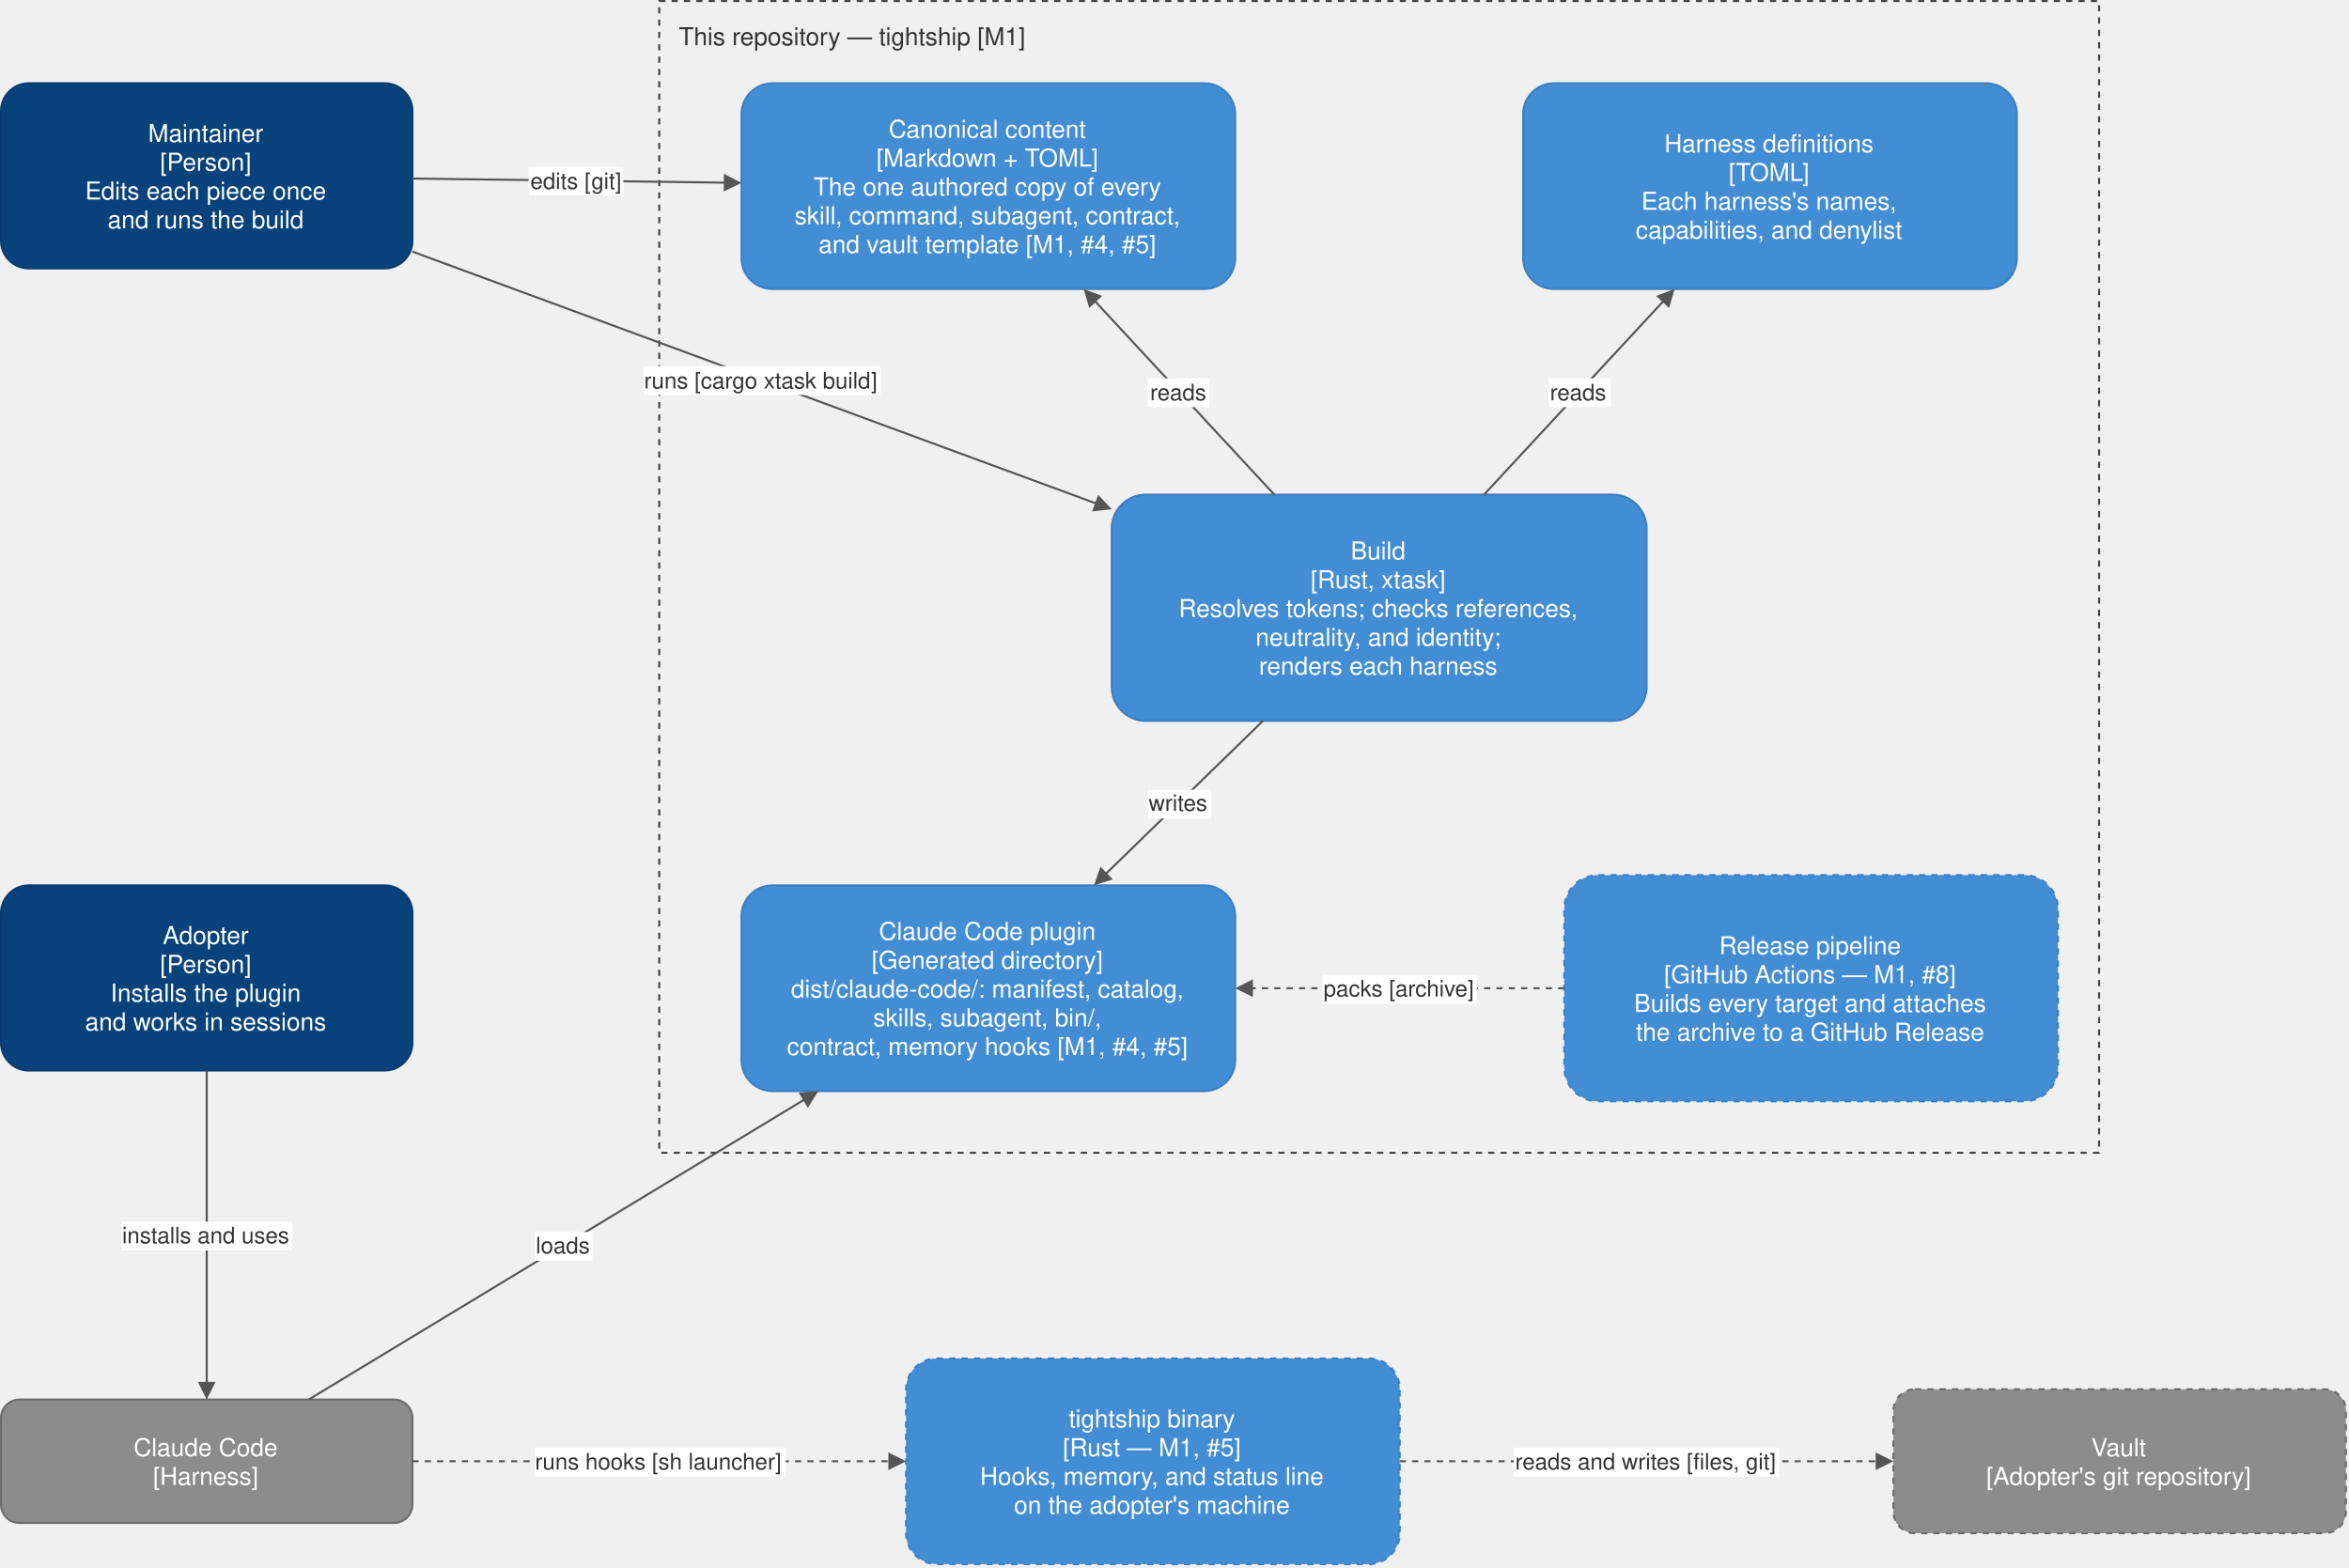
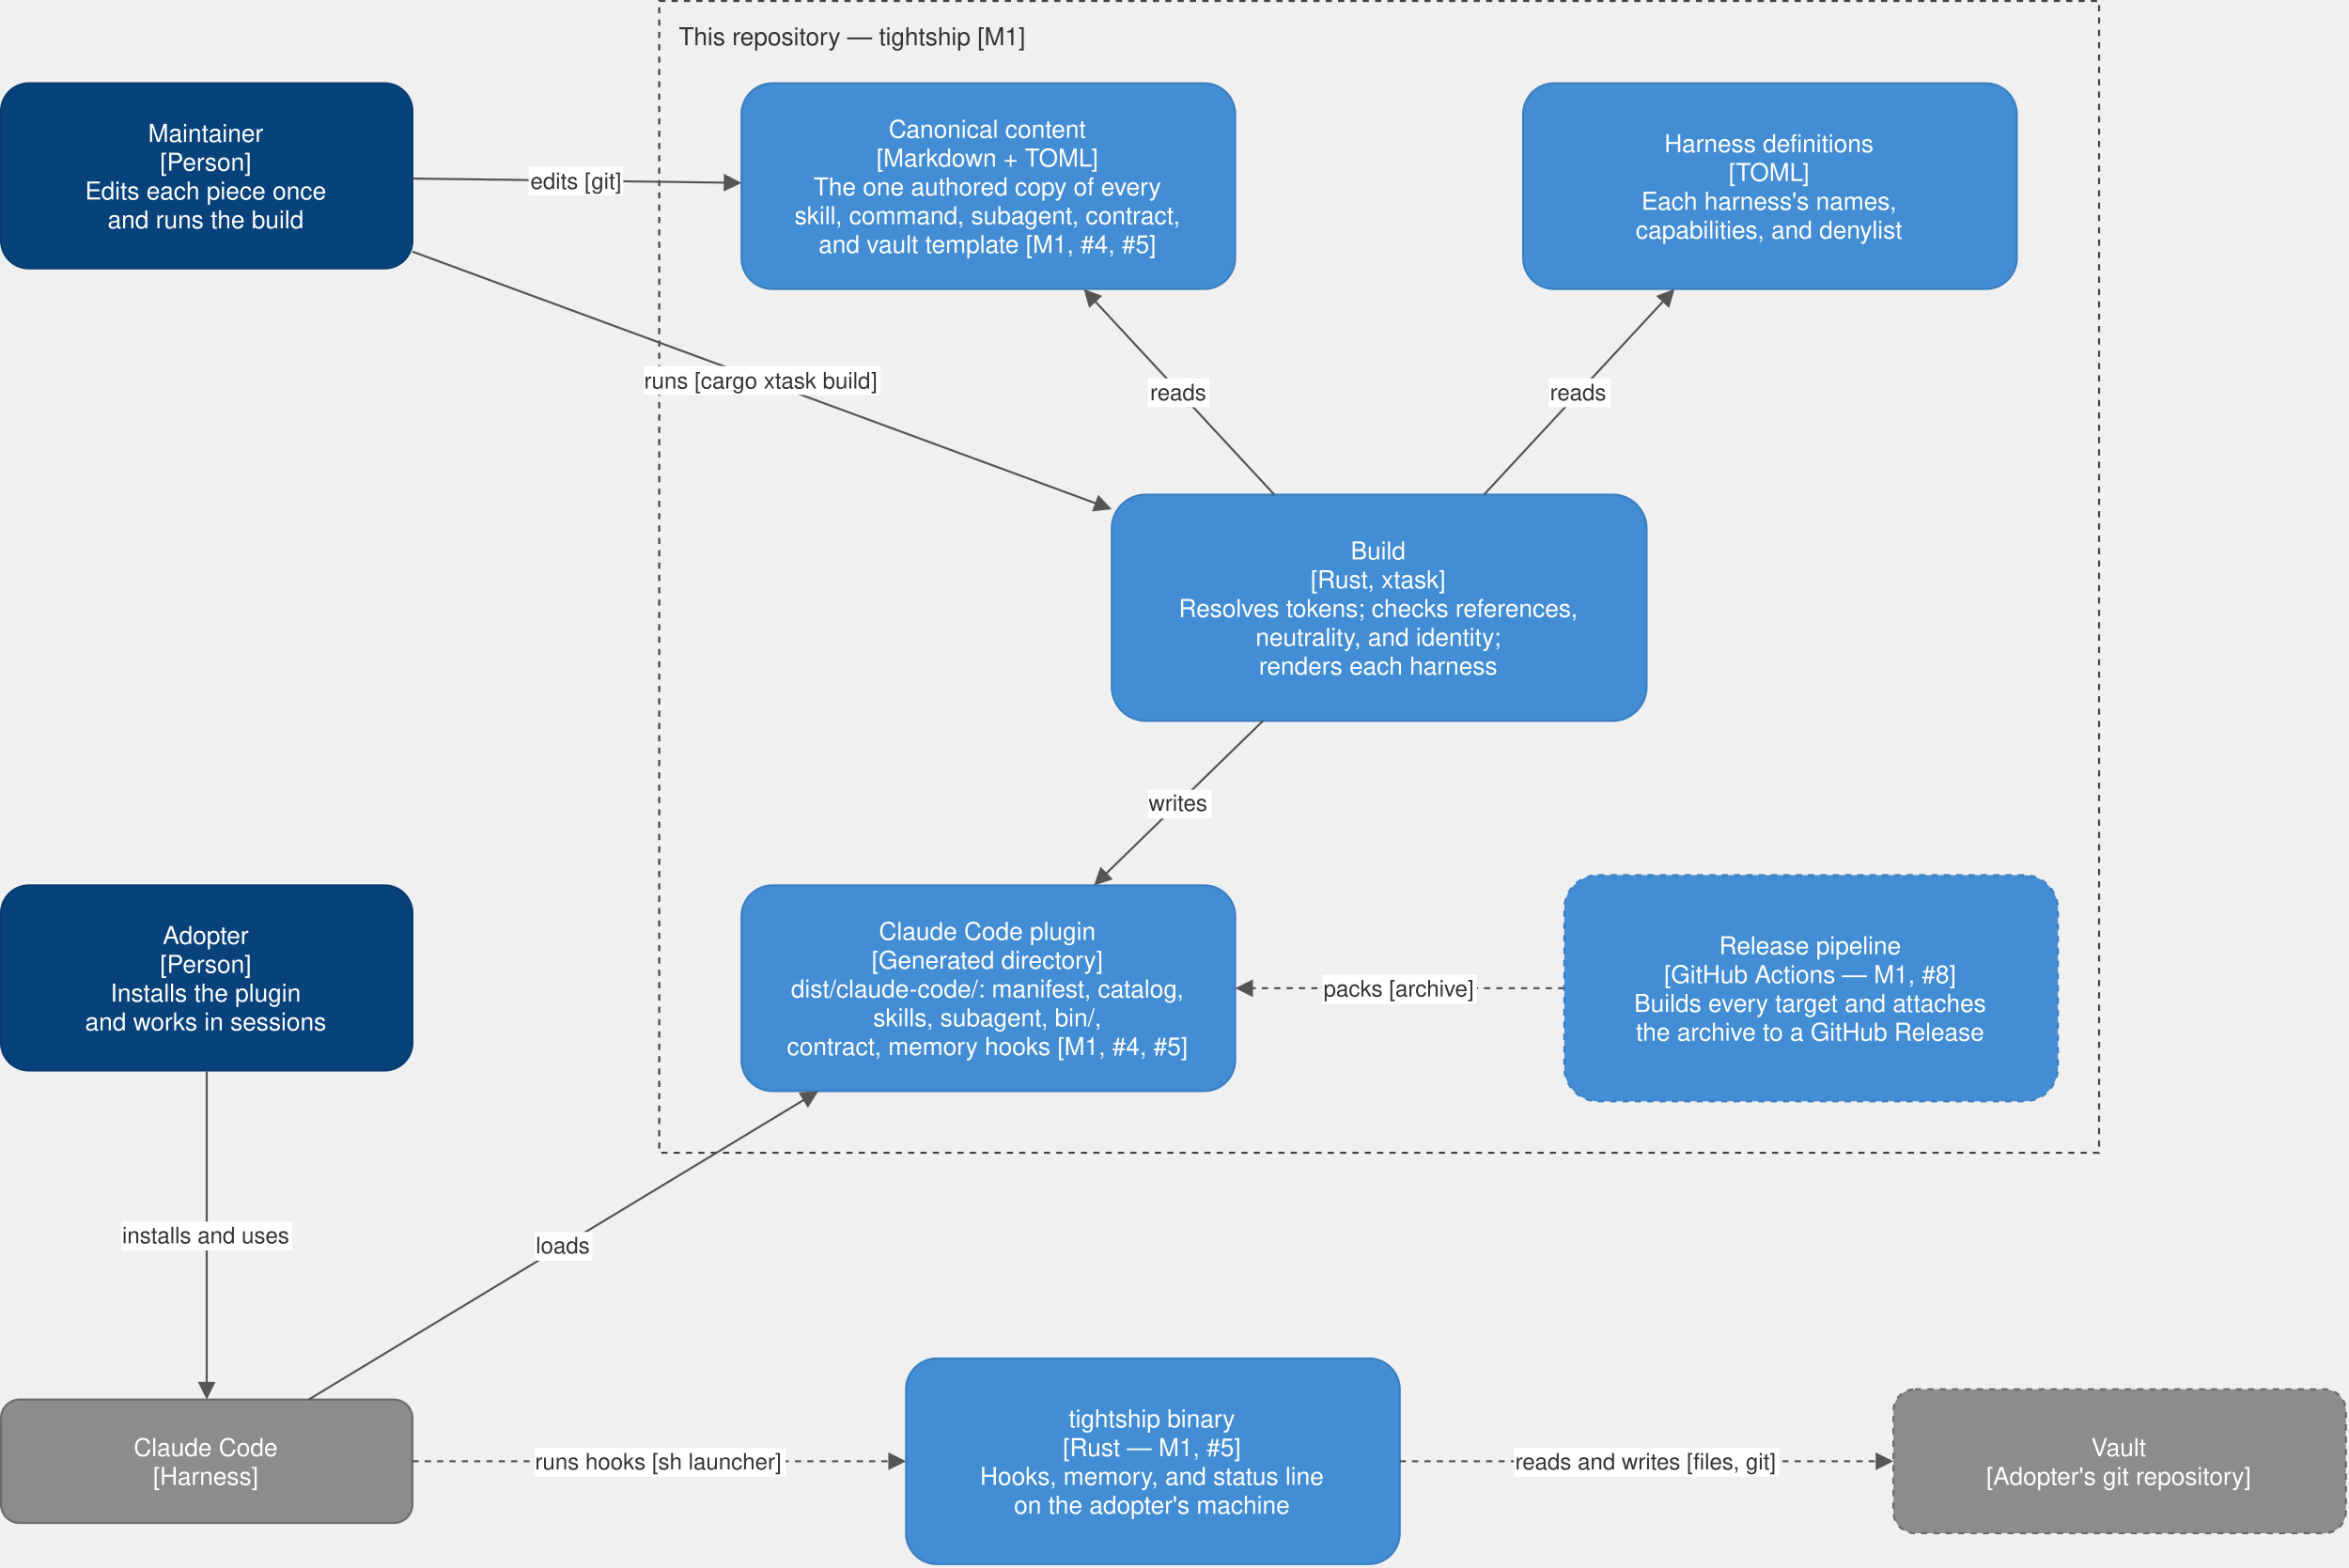
- <svg xmlns="http://www.w3.org/2000/svg" style="background: transparent; background-color: transparent; color-scheme: light;" version="1.1" width="1142px" height="762px" viewBox="0 0 1142 762" content="&lt;mxfile host=&quot;Electron&quot;&gt;&#10;  &lt;diagram name=&quot;Page-1&quot; id=&quot;0&quot;&gt;&#10;    &lt;mxGraphModel dx=&quot;-594&quot; dy=&quot;-202&quot; grid=&quot;0&quot; gridSize=&quot;10&quot; guides=&quot;1&quot; tooltips=&quot;1&quot; connect=&quot;1&quot; arrows=&quot;1&quot; fold=&quot;0&quot; page=&quot;0&quot; pageScale=&quot;1&quot; pageWidth=&quot;850&quot; pageHeight=&quot;1100&quot; background=&quot;#ffffff&quot; math=&quot;0&quot; shadow=&quot;0&quot;&gt;&#10;      &lt;root&gt;&#10;        &lt;mxCell id=&quot;0&quot; /&gt;&#10;        &lt;mxCell id=&quot;1&quot; parent=&quot;0&quot; /&gt;&#10;        &lt;mxCell id=&quot;b&quot; parent=&quot;1&quot; style=&quot;rounded=0;fillColor=none;strokeColor=#444444;dashed=1;fontSize=12;fontColor=#333333;verticalAlign=top;spacingTop=4;align=left;spacingLeft=8;html=0;&quot; value=&quot;This repository — tightship [M1]&quot; vertex=&quot;1&quot;&gt;&#10;          &lt;mxGeometry height=&quot;560&quot; width=&quot;700&quot; x=&quot;320&quot; as=&quot;geometry&quot; /&gt;&#10;        &lt;/mxCell&gt;&#10;        &lt;mxCell id=&quot;m&quot; parent=&quot;1&quot; style=&quot;rounded=1;fillColor=#08427b;fontColor=#ffffff;strokeColor=#073b6f;fontSize=12;html=0;&quot; value=&quot;Maintainer&amp;#xa;[Person]&amp;#xa;Edits each piece once&amp;#xa;and runs the build&quot; vertex=&quot;1&quot;&gt;&#10;          &lt;mxGeometry height=&quot;90&quot; width=&quot;200&quot; y=&quot;40&quot; as=&quot;geometry&quot; /&gt;&#10;        &lt;/mxCell&gt;&#10;        &lt;mxCell id=&quot;cc&quot; parent=&quot;1&quot; style=&quot;rounded=1;fillColor=#438dd5;fontColor=#ffffff;strokeColor=#3c7fc0;fontSize=12;html=0;&quot; value=&quot;Canonical content&amp;#xa;[Markdown + TOML]&amp;#xa;The one authored copy of every&amp;#xa;skill, command, subagent, contract,&amp;#xa;and vault template [M1, #4, #5]&quot; vertex=&quot;1&quot;&gt;&#10;          &lt;mxGeometry height=&quot;100&quot; width=&quot;240&quot; x=&quot;360&quot; y=&quot;40&quot; as=&quot;geometry&quot; /&gt;&#10;        &lt;/mxCell&gt;&#10;        &lt;mxCell id=&quot;hd&quot; parent=&quot;1&quot; style=&quot;rounded=1;fillColor=#438dd5;fontColor=#ffffff;strokeColor=#3c7fc0;fontSize=12;html=0;&quot; value=&quot;Harness definitions&amp;#xa;[TOML]&amp;#xa;Each harness&amp;#39;s names,&amp;#xa;capabilities, and denylist&quot; vertex=&quot;1&quot;&gt;&#10;          &lt;mxGeometry height=&quot;100&quot; width=&quot;240&quot; x=&quot;740&quot; y=&quot;40&quot; as=&quot;geometry&quot; /&gt;&#10;        &lt;/mxCell&gt;&#10;        &lt;mxCell id=&quot;bu&quot; parent=&quot;1&quot; style=&quot;rounded=1;fillColor=#438dd5;fontColor=#ffffff;strokeColor=#3c7fc0;fontSize=12;html=0;&quot; value=&quot;Build&amp;#xa;[Rust, xtask]&amp;#xa;Resolves tokens; checks references,&amp;#xa;neutrality, and identity;&amp;#xa;renders each harness&quot; vertex=&quot;1&quot;&gt;&#10;          &lt;mxGeometry height=&quot;110&quot; width=&quot;260&quot; x=&quot;540&quot; y=&quot;240&quot; as=&quot;geometry&quot; /&gt;&#10;        &lt;/mxCell&gt;&#10;        &lt;mxCell id=&quot;pl&quot; parent=&quot;1&quot; style=&quot;rounded=1;fillColor=#438dd5;fontColor=#ffffff;strokeColor=#3c7fc0;fontSize=12;html=0;&quot; value=&quot;Claude Code plugin&amp;#xa;[Generated directory]&amp;#xa;dist/claude-code/: manifest, catalog,&amp;#xa;skills, subagent, bin/,&amp;#xa;contract, memory hooks [M1, #4, #5]&quot; vertex=&quot;1&quot;&gt;&#10;          &lt;mxGeometry height=&quot;100&quot; width=&quot;240&quot; x=&quot;360&quot; y=&quot;430&quot; as=&quot;geometry&quot; /&gt;&#10;        &lt;/mxCell&gt;&#10;        &lt;mxCell id=&quot;rp&quot; parent=&quot;1&quot; style=&quot;rounded=1;fillColor=#438dd5;fontColor=#ffffff;strokeColor=#3c7fc0;fontSize=12;html=0;dashed=1;&quot; value=&quot;Release pipeline&amp;#xa;[GitHub Actions — M1, #8]&amp;#xa;Builds every target and attaches&amp;#xa;the archive to a GitHub Release&quot; vertex=&quot;1&quot;&gt;&#10;          &lt;mxGeometry height=&quot;110&quot; width=&quot;240&quot; x=&quot;760&quot; y=&quot;425&quot; as=&quot;geometry&quot; /&gt;&#10;        &lt;/mxCell&gt;&#10;        &lt;mxCell id=&quot;ad&quot; parent=&quot;1&quot; style=&quot;rounded=1;fillColor=#08427b;fontColor=#ffffff;strokeColor=#073b6f;fontSize=12;html=0;&quot; value=&quot;Adopter&amp;#xa;[Person]&amp;#xa;Installs the plugin&amp;#xa;and works in sessions&quot; vertex=&quot;1&quot;&gt;&#10;          &lt;mxGeometry height=&quot;90&quot; width=&quot;200&quot; y=&quot;430&quot; as=&quot;geometry&quot; /&gt;&#10;        &lt;/mxCell&gt;&#10;        &lt;mxCell id=&quot;ch&quot; parent=&quot;1&quot; style=&quot;rounded=1;fillColor=#8c8c8c;fontColor=#ffffff;strokeColor=#6b6b6b;fontSize=12;html=0;&quot; value=&quot;Claude Code&amp;#xa;[Harness]&quot; vertex=&quot;1&quot;&gt;&#10;          &lt;mxGeometry height=&quot;60&quot; width=&quot;200&quot; y=&quot;680&quot; as=&quot;geometry&quot; /&gt;&#10;        &lt;/mxCell&gt;&#10;        &lt;mxCell id=&quot;tb&quot; parent=&quot;1&quot; style=&quot;rounded=1;fillColor=#438dd5;fontColor=#ffffff;strokeColor=#3c7fc0;fontSize=12;html=0;dashed=1;&quot; value=&quot;tightship binary&amp;#xa;[Rust — M1, #5]&amp;#xa;Hooks, memory, and status line&amp;#xa;on the adopter&amp;#39;s machine&quot; vertex=&quot;1&quot;&gt;&#10;          &lt;mxGeometry height=&quot;100&quot; width=&quot;240&quot; x=&quot;440&quot; y=&quot;660&quot; as=&quot;geometry&quot; /&gt;&#10;        &lt;/mxCell&gt;&#10;        &lt;mxCell id=&quot;va&quot; parent=&quot;1&quot; style=&quot;rounded=1;fillColor=#8c8c8c;fontColor=#ffffff;strokeColor=#6b6b6b;fontSize=12;html=0;dashed=1;&quot; value=&quot;Vault&amp;#xa;[Adopter&amp;#39;s git repository]&quot; vertex=&quot;1&quot;&gt;&#10;          &lt;mxGeometry height=&quot;70&quot; width=&quot;220&quot; x=&quot;920&quot; y=&quot;675&quot; as=&quot;geometry&quot; /&gt;&#10;        &lt;/mxCell&gt;&#10;        &lt;mxCell id=&quot;e1&quot; edge=&quot;1&quot; parent=&quot;1&quot; source=&quot;m&quot; style=&quot;endArrow=block;html=0;fontSize=11;fontColor=#333333;strokeColor=#555555;rounded=0;&quot; target=&quot;cc&quot; value=&quot;edits [git]&quot;&gt;&#10;          &lt;mxGeometry relative=&quot;1&quot; as=&quot;geometry&quot; /&gt;&#10;        &lt;/mxCell&gt;&#10;        &lt;mxCell id=&quot;e2&quot; edge=&quot;1&quot; parent=&quot;1&quot; source=&quot;m&quot; style=&quot;endArrow=block;html=0;fontSize=11;fontColor=#333333;strokeColor=#555555;rounded=0;&quot; target=&quot;bu&quot; value=&quot;runs [cargo xtask build]&quot;&gt;&#10;          &lt;mxGeometry relative=&quot;1&quot; as=&quot;geometry&quot; /&gt;&#10;        &lt;/mxCell&gt;&#10;        &lt;mxCell id=&quot;e3&quot; edge=&quot;1&quot; parent=&quot;1&quot; source=&quot;bu&quot; style=&quot;endArrow=block;html=0;fontSize=11;fontColor=#333333;strokeColor=#555555;rounded=0;&quot; target=&quot;cc&quot; value=&quot;reads&quot;&gt;&#10;          &lt;mxGeometry relative=&quot;1&quot; as=&quot;geometry&quot; /&gt;&#10;        &lt;/mxCell&gt;&#10;        &lt;mxCell id=&quot;e4&quot; edge=&quot;1&quot; parent=&quot;1&quot; source=&quot;bu&quot; style=&quot;endArrow=block;html=0;fontSize=11;fontColor=#333333;strokeColor=#555555;rounded=0;&quot; target=&quot;hd&quot; value=&quot;reads&quot;&gt;&#10;          &lt;mxGeometry relative=&quot;1&quot; as=&quot;geometry&quot; /&gt;&#10;        &lt;/mxCell&gt;&#10;        &lt;mxCell id=&quot;e5&quot; edge=&quot;1&quot; parent=&quot;1&quot; source=&quot;bu&quot; style=&quot;endArrow=block;html=0;fontSize=11;fontColor=#333333;strokeColor=#555555;rounded=0;&quot; target=&quot;pl&quot; value=&quot;writes&quot;&gt;&#10;          &lt;mxGeometry relative=&quot;1&quot; as=&quot;geometry&quot; /&gt;&#10;        &lt;/mxCell&gt;&#10;        &lt;mxCell id=&quot;e6&quot; edge=&quot;1&quot; parent=&quot;1&quot; source=&quot;rp&quot; style=&quot;endArrow=block;html=0;fontSize=11;fontColor=#333333;strokeColor=#555555;rounded=0;dashed=1;&quot; target=&quot;pl&quot; value=&quot;packs [archive]&quot;&gt;&#10;          &lt;mxGeometry relative=&quot;1&quot; as=&quot;geometry&quot; /&gt;&#10;        &lt;/mxCell&gt;&#10;        &lt;mxCell id=&quot;e7&quot; edge=&quot;1&quot; parent=&quot;1&quot; source=&quot;ad&quot; style=&quot;endArrow=block;html=0;fontSize=11;fontColor=#333333;strokeColor=#555555;rounded=0;&quot; target=&quot;ch&quot; value=&quot;installs and uses&quot;&gt;&#10;          &lt;mxGeometry relative=&quot;1&quot; as=&quot;geometry&quot; /&gt;&#10;        &lt;/mxCell&gt;&#10;        &lt;mxCell id=&quot;e8&quot; edge=&quot;1&quot; parent=&quot;1&quot; source=&quot;ch&quot; style=&quot;endArrow=block;html=0;fontSize=11;fontColor=#333333;strokeColor=#555555;rounded=0;&quot; target=&quot;pl&quot; value=&quot;loads&quot;&gt;&#10;          &lt;mxGeometry relative=&quot;1&quot; as=&quot;geometry&quot; /&gt;&#10;        &lt;/mxCell&gt;&#10;        &lt;mxCell id=&quot;e9&quot; edge=&quot;1&quot; parent=&quot;1&quot; source=&quot;ch&quot; style=&quot;endArrow=block;html=0;fontSize=11;fontColor=#333333;strokeColor=#555555;rounded=0;dashed=1;&quot; target=&quot;tb&quot; value=&quot;runs hooks [sh launcher]&quot;&gt;&#10;          &lt;mxGeometry relative=&quot;1&quot; as=&quot;geometry&quot; /&gt;&#10;        &lt;/mxCell&gt;&#10;        &lt;mxCell id=&quot;e10&quot; edge=&quot;1&quot; parent=&quot;1&quot; source=&quot;tb&quot; style=&quot;endArrow=block;html=0;fontSize=11;fontColor=#333333;strokeColor=#555555;rounded=0;dashed=1;&quot; target=&quot;va&quot; value=&quot;reads and writes [files, git]&quot;&gt;&#10;          &lt;mxGeometry relative=&quot;1&quot; as=&quot;geometry&quot; /&gt;&#10;        &lt;/mxCell&gt;&#10;      &lt;/root&gt;&#10;    &lt;/mxGraphModel&gt;&#10;  &lt;/diagram&gt;&#10;&lt;/mxfile&gt;&#10;">
+ <svg xmlns="http://www.w3.org/2000/svg" style="background: transparent; background-color: transparent; color-scheme: light;" version="1.1" width="1142px" height="762px" viewBox="0 0 1142 762" content="&lt;mxfile host=&quot;Electron&quot;&gt;&#10;  &lt;diagram name=&quot;Page-1&quot; id=&quot;0&quot;&gt;&#10;    &lt;mxGraphModel dx=&quot;-594&quot; dy=&quot;-202&quot; grid=&quot;0&quot; gridSize=&quot;10&quot; guides=&quot;1&quot; tooltips=&quot;1&quot; connect=&quot;1&quot; arrows=&quot;1&quot; fold=&quot;0&quot; page=&quot;0&quot; pageScale=&quot;1&quot; pageWidth=&quot;850&quot; pageHeight=&quot;1100&quot; background=&quot;#ffffff&quot; math=&quot;0&quot; shadow=&quot;0&quot;&gt;&#10;      &lt;root&gt;&#10;        &lt;mxCell id=&quot;0&quot; /&gt;&#10;        &lt;mxCell id=&quot;1&quot; parent=&quot;0&quot; /&gt;&#10;        &lt;mxCell id=&quot;b&quot; parent=&quot;1&quot; style=&quot;rounded=0;fillColor=none;strokeColor=#444444;dashed=1;fontSize=12;fontColor=#333333;verticalAlign=top;spacingTop=4;align=left;spacingLeft=8;html=0;&quot; value=&quot;This repository — tightship [M1]&quot; vertex=&quot;1&quot;&gt;&#10;          &lt;mxGeometry height=&quot;560&quot; width=&quot;700&quot; x=&quot;320&quot; as=&quot;geometry&quot; /&gt;&#10;        &lt;/mxCell&gt;&#10;        &lt;mxCell id=&quot;m&quot; parent=&quot;1&quot; style=&quot;rounded=1;fillColor=#08427b;fontColor=#ffffff;strokeColor=#073b6f;fontSize=12;html=0;&quot; value=&quot;Maintainer&amp;#xa;[Person]&amp;#xa;Edits each piece once&amp;#xa;and runs the build&quot; vertex=&quot;1&quot;&gt;&#10;          &lt;mxGeometry height=&quot;90&quot; width=&quot;200&quot; y=&quot;40&quot; as=&quot;geometry&quot; /&gt;&#10;        &lt;/mxCell&gt;&#10;        &lt;mxCell id=&quot;cc&quot; parent=&quot;1&quot; style=&quot;rounded=1;fillColor=#438dd5;fontColor=#ffffff;strokeColor=#3c7fc0;fontSize=12;html=0;&quot; value=&quot;Canonical content&amp;#xa;[Markdown + TOML]&amp;#xa;The one authored copy of every&amp;#xa;skill, command, subagent, contract,&amp;#xa;and vault template [M1, #4, #5]&quot; vertex=&quot;1&quot;&gt;&#10;          &lt;mxGeometry height=&quot;100&quot; width=&quot;240&quot; x=&quot;360&quot; y=&quot;40&quot; as=&quot;geometry&quot; /&gt;&#10;        &lt;/mxCell&gt;&#10;        &lt;mxCell id=&quot;hd&quot; parent=&quot;1&quot; style=&quot;rounded=1;fillColor=#438dd5;fontColor=#ffffff;strokeColor=#3c7fc0;fontSize=12;html=0;&quot; value=&quot;Harness definitions&amp;#xa;[TOML]&amp;#xa;Each harness&amp;#39;s names,&amp;#xa;capabilities, and denylist&quot; vertex=&quot;1&quot;&gt;&#10;          &lt;mxGeometry height=&quot;100&quot; width=&quot;240&quot; x=&quot;740&quot; y=&quot;40&quot; as=&quot;geometry&quot; /&gt;&#10;        &lt;/mxCell&gt;&#10;        &lt;mxCell id=&quot;bu&quot; parent=&quot;1&quot; style=&quot;rounded=1;fillColor=#438dd5;fontColor=#ffffff;strokeColor=#3c7fc0;fontSize=12;html=0;&quot; value=&quot;Build&amp;#xa;[Rust, xtask]&amp;#xa;Resolves tokens; checks references,&amp;#xa;neutrality, and identity;&amp;#xa;renders each harness&quot; vertex=&quot;1&quot;&gt;&#10;          &lt;mxGeometry height=&quot;110&quot; width=&quot;260&quot; x=&quot;540&quot; y=&quot;240&quot; as=&quot;geometry&quot; /&gt;&#10;        &lt;/mxCell&gt;&#10;        &lt;mxCell id=&quot;pl&quot; parent=&quot;1&quot; style=&quot;rounded=1;fillColor=#438dd5;fontColor=#ffffff;strokeColor=#3c7fc0;fontSize=12;html=0;&quot; value=&quot;Claude Code plugin&amp;#xa;[Generated directory]&amp;#xa;dist/claude-code/: manifest, catalog,&amp;#xa;skills, subagent, bin/,&amp;#xa;contract, memory hooks [M1, #4, #5]&quot; vertex=&quot;1&quot;&gt;&#10;          &lt;mxGeometry height=&quot;100&quot; width=&quot;240&quot; x=&quot;360&quot; y=&quot;430&quot; as=&quot;geometry&quot; /&gt;&#10;        &lt;/mxCell&gt;&#10;        &lt;mxCell id=&quot;rp&quot; parent=&quot;1&quot; style=&quot;rounded=1;fillColor=#438dd5;fontColor=#ffffff;strokeColor=#3c7fc0;fontSize=12;html=0;dashed=1;&quot; value=&quot;Release pipeline&amp;#xa;[GitHub Actions — M1, #8]&amp;#xa;Builds every target and attaches&amp;#xa;the archive to a GitHub Release&quot; vertex=&quot;1&quot;&gt;&#10;          &lt;mxGeometry height=&quot;110&quot; width=&quot;240&quot; x=&quot;760&quot; y=&quot;425&quot; as=&quot;geometry&quot; /&gt;&#10;        &lt;/mxCell&gt;&#10;        &lt;mxCell id=&quot;ad&quot; parent=&quot;1&quot; style=&quot;rounded=1;fillColor=#08427b;fontColor=#ffffff;strokeColor=#073b6f;fontSize=12;html=0;&quot; value=&quot;Adopter&amp;#xa;[Person]&amp;#xa;Installs the plugin&amp;#xa;and works in sessions&quot; vertex=&quot;1&quot;&gt;&#10;          &lt;mxGeometry height=&quot;90&quot; width=&quot;200&quot; y=&quot;430&quot; as=&quot;geometry&quot; /&gt;&#10;        &lt;/mxCell&gt;&#10;        &lt;mxCell id=&quot;ch&quot; parent=&quot;1&quot; style=&quot;rounded=1;fillColor=#8c8c8c;fontColor=#ffffff;strokeColor=#6b6b6b;fontSize=12;html=0;&quot; value=&quot;Claude Code&amp;#xa;[Harness]&quot; vertex=&quot;1&quot;&gt;&#10;          &lt;mxGeometry height=&quot;60&quot; width=&quot;200&quot; y=&quot;680&quot; as=&quot;geometry&quot; /&gt;&#10;        &lt;/mxCell&gt;&#10;        &lt;mxCell id=&quot;tb&quot; parent=&quot;1&quot; style=&quot;rounded=1;fillColor=#438dd5;fontColor=#ffffff;strokeColor=#3c7fc0;fontSize=12;html=0;&quot; value=&quot;tightship binary&amp;#xa;[Rust — M1, #5]&amp;#xa;Hooks, memory, and status line&amp;#xa;on the adopter&amp;#39;s machine&quot; vertex=&quot;1&quot;&gt;&#10;          &lt;mxGeometry height=&quot;100&quot; width=&quot;240&quot; x=&quot;440&quot; y=&quot;660&quot; as=&quot;geometry&quot; /&gt;&#10;        &lt;/mxCell&gt;&#10;        &lt;mxCell id=&quot;va&quot; parent=&quot;1&quot; style=&quot;rounded=1;fillColor=#8c8c8c;fontColor=#ffffff;strokeColor=#6b6b6b;fontSize=12;html=0;dashed=1;&quot; value=&quot;Vault&amp;#xa;[Adopter&amp;#39;s git repository]&quot; vertex=&quot;1&quot;&gt;&#10;          &lt;mxGeometry height=&quot;70&quot; width=&quot;220&quot; x=&quot;920&quot; y=&quot;675&quot; as=&quot;geometry&quot; /&gt;&#10;        &lt;/mxCell&gt;&#10;        &lt;mxCell id=&quot;e1&quot; edge=&quot;1&quot; parent=&quot;1&quot; source=&quot;m&quot; style=&quot;endArrow=block;html=0;fontSize=11;fontColor=#333333;strokeColor=#555555;rounded=0;&quot; target=&quot;cc&quot; value=&quot;edits [git]&quot;&gt;&#10;          &lt;mxGeometry relative=&quot;1&quot; as=&quot;geometry&quot; /&gt;&#10;        &lt;/mxCell&gt;&#10;        &lt;mxCell id=&quot;e2&quot; edge=&quot;1&quot; parent=&quot;1&quot; source=&quot;m&quot; style=&quot;endArrow=block;html=0;fontSize=11;fontColor=#333333;strokeColor=#555555;rounded=0;&quot; target=&quot;bu&quot; value=&quot;runs [cargo xtask build]&quot;&gt;&#10;          &lt;mxGeometry relative=&quot;1&quot; as=&quot;geometry&quot; /&gt;&#10;        &lt;/mxCell&gt;&#10;        &lt;mxCell id=&quot;e3&quot; edge=&quot;1&quot; parent=&quot;1&quot; source=&quot;bu&quot; style=&quot;endArrow=block;html=0;fontSize=11;fontColor=#333333;strokeColor=#555555;rounded=0;&quot; target=&quot;cc&quot; value=&quot;reads&quot;&gt;&#10;          &lt;mxGeometry relative=&quot;1&quot; as=&quot;geometry&quot; /&gt;&#10;        &lt;/mxCell&gt;&#10;        &lt;mxCell id=&quot;e4&quot; edge=&quot;1&quot; parent=&quot;1&quot; source=&quot;bu&quot; style=&quot;endArrow=block;html=0;fontSize=11;fontColor=#333333;strokeColor=#555555;rounded=0;&quot; target=&quot;hd&quot; value=&quot;reads&quot;&gt;&#10;          &lt;mxGeometry relative=&quot;1&quot; as=&quot;geometry&quot; /&gt;&#10;        &lt;/mxCell&gt;&#10;        &lt;mxCell id=&quot;e5&quot; edge=&quot;1&quot; parent=&quot;1&quot; source=&quot;bu&quot; style=&quot;endArrow=block;html=0;fontSize=11;fontColor=#333333;strokeColor=#555555;rounded=0;&quot; target=&quot;pl&quot; value=&quot;writes&quot;&gt;&#10;          &lt;mxGeometry relative=&quot;1&quot; as=&quot;geometry&quot; /&gt;&#10;        &lt;/mxCell&gt;&#10;        &lt;mxCell id=&quot;e6&quot; edge=&quot;1&quot; parent=&quot;1&quot; source=&quot;rp&quot; style=&quot;endArrow=block;html=0;fontSize=11;fontColor=#333333;strokeColor=#555555;rounded=0;dashed=1;&quot; target=&quot;pl&quot; value=&quot;packs [archive]&quot;&gt;&#10;          &lt;mxGeometry relative=&quot;1&quot; as=&quot;geometry&quot; /&gt;&#10;        &lt;/mxCell&gt;&#10;        &lt;mxCell id=&quot;e7&quot; edge=&quot;1&quot; parent=&quot;1&quot; source=&quot;ad&quot; style=&quot;endArrow=block;html=0;fontSize=11;fontColor=#333333;strokeColor=#555555;rounded=0;&quot; target=&quot;ch&quot; value=&quot;installs and uses&quot;&gt;&#10;          &lt;mxGeometry relative=&quot;1&quot; as=&quot;geometry&quot; /&gt;&#10;        &lt;/mxCell&gt;&#10;        &lt;mxCell id=&quot;e8&quot; edge=&quot;1&quot; parent=&quot;1&quot; source=&quot;ch&quot; style=&quot;endArrow=block;html=0;fontSize=11;fontColor=#333333;strokeColor=#555555;rounded=0;&quot; target=&quot;pl&quot; value=&quot;loads&quot;&gt;&#10;          &lt;mxGeometry relative=&quot;1&quot; as=&quot;geometry&quot; /&gt;&#10;        &lt;/mxCell&gt;&#10;        &lt;mxCell id=&quot;e9&quot; edge=&quot;1&quot; parent=&quot;1&quot; source=&quot;ch&quot; style=&quot;endArrow=block;html=0;fontSize=11;fontColor=#333333;strokeColor=#555555;rounded=0;dashed=1;&quot; target=&quot;tb&quot; value=&quot;runs hooks [sh launcher]&quot;&gt;&#10;          &lt;mxGeometry relative=&quot;1&quot; as=&quot;geometry&quot; /&gt;&#10;        &lt;/mxCell&gt;&#10;        &lt;mxCell id=&quot;e10&quot; edge=&quot;1&quot; parent=&quot;1&quot; source=&quot;tb&quot; style=&quot;endArrow=block;html=0;fontSize=11;fontColor=#333333;strokeColor=#555555;rounded=0;dashed=1;&quot; target=&quot;va&quot; value=&quot;reads and writes [files, git]&quot;&gt;&#10;          &lt;mxGeometry relative=&quot;1&quot; as=&quot;geometry&quot; /&gt;&#10;        &lt;/mxCell&gt;&#10;      &lt;/root&gt;&#10;    &lt;/mxGraphModel&gt;&#10;  &lt;/diagram&gt;&#10;&lt;/mxfile&gt;&#10;">
  <defs />
  <g>
    <g data-cell-id="0">
      <g data-cell-id="1">
        <g data-cell-id="b">
          <g transform="translate(0.5,0.5)">
            <rect x="320" y="0" width="700" height="560" fill="none" stroke="#444444" stroke-dasharray="3 3" pointer-events="all" style="stroke: light-dark(rgb(68, 68, 68), rgb(179, 179, 179));" />
          </g>
          <g>
            <g fill="#333333" font-family="Helvetica" text-anchor="start" font-size="12px" style="fill: light-dark(rgb(51, 51, 51), rgb(193, 193, 193));">
              <text x="330" y="22">This repository — tightship [M1]</text>
            </g>
          </g>
        </g>
        <g data-cell-id="m">
          <g transform="translate(0.5,0.5)">
            <rect x="0" y="40" width="200" height="90" rx="13.5" ry="13.5" fill="#08427b" stroke="#073b6f" pointer-events="all" style="fill: light-dark(rgb(8, 66, 123), rgb(144, 194, 243)); stroke: light-dark(rgb(7, 59, 111), rgb(154, 199, 243));" />
          </g>
          <g>
            <g fill="#ffffff" font-family="Helvetica" text-anchor="middle" font-size="12px" style="fill: light-dark(rgb(255, 255, 255), rgb(18, 18, 18));">
              <text x="100" y="69">Maintainer</text>
              <text x="100" y="83">[Person]</text>
              <text x="100" y="97">Edits each piece once</text>
              <text x="100" y="111">and runs the build</text>
            </g>
          </g>
        </g>
        <g data-cell-id="cc">
          <g transform="translate(0.5,0.5)">
            <rect x="360" y="40" width="240" height="100" rx="15" ry="15" fill="#438dd5" stroke="#3c7fc0" pointer-events="all" style="fill: light-dark(rgb(67, 141, 213), rgb(70, 134, 196)); stroke: light-dark(rgb(60, 127, 192), rgb(87, 145, 201));" />
          </g>
          <g>
            <g fill="#ffffff" font-family="Helvetica" text-anchor="middle" font-size="12px" style="fill: light-dark(rgb(255, 255, 255), rgb(18, 18, 18));">
              <text x="480" y="67">Canonical content</text>
              <text x="480" y="81">[Markdown + TOML]</text>
              <text x="480" y="95">The one authored copy of every</text>
              <text x="480" y="109">skill, command, subagent, contract,</text>
              <text x="480" y="123">and vault template [M1, #4, #5]</text>
            </g>
          </g>
        </g>
        <g data-cell-id="hd">
          <g transform="translate(0.5,0.5)">
            <rect x="740" y="40" width="240" height="100" rx="15" ry="15" fill="#438dd5" stroke="#3c7fc0" pointer-events="all" style="fill: light-dark(rgb(67, 141, 213), rgb(70, 134, 196)); stroke: light-dark(rgb(60, 127, 192), rgb(87, 145, 201));" />
          </g>
          <g>
            <g fill="#ffffff" font-family="Helvetica" text-anchor="middle" font-size="12px" style="fill: light-dark(rgb(255, 255, 255), rgb(18, 18, 18));">
              <text x="860" y="74">Harness definitions</text>
              <text x="860" y="88">[TOML]</text>
              <text x="860" y="102">Each harness's names,</text>
              <text x="860" y="116">capabilities, and denylist</text>
            </g>
          </g>
        </g>
        <g data-cell-id="bu">
          <g transform="translate(0.5,0.5)">
            <rect x="540" y="240" width="260" height="110" rx="16.5" ry="16.5" fill="#438dd5" stroke="#3c7fc0" pointer-events="all" style="fill: light-dark(rgb(67, 141, 213), rgb(70, 134, 196)); stroke: light-dark(rgb(60, 127, 192), rgb(87, 145, 201));" />
          </g>
          <g>
            <g fill="#ffffff" font-family="Helvetica" text-anchor="middle" font-size="12px" style="fill: light-dark(rgb(255, 255, 255), rgb(18, 18, 18));">
              <text x="670" y="272">Build</text>
              <text x="670" y="286">[Rust, xtask]</text>
              <text x="670" y="300">Resolves tokens; checks references,</text>
              <text x="670" y="314">neutrality, and identity;</text>
              <text x="670" y="328">renders each harness</text>
            </g>
          </g>
        </g>
        <g data-cell-id="pl">
          <g transform="translate(0.5,0.5)">
            <rect x="360" y="430" width="240" height="100" rx="15" ry="15" fill="#438dd5" stroke="#3c7fc0" pointer-events="all" style="fill: light-dark(rgb(67, 141, 213), rgb(70, 134, 196)); stroke: light-dark(rgb(60, 127, 192), rgb(87, 145, 201));" />
          </g>
          <g>
            <g fill="#ffffff" font-family="Helvetica" text-anchor="middle" font-size="12px" style="fill: light-dark(rgb(255, 255, 255), rgb(18, 18, 18));">
              <text x="480" y="457">Claude Code plugin</text>
              <text x="480" y="471">[Generated directory]</text>
              <text x="480" y="485">dist/claude-code/: manifest, catalog,</text>
              <text x="480" y="499">skills, subagent, bin/,</text>
              <text x="480" y="513">contract, memory hooks [M1, #4, #5]</text>
            </g>
          </g>
        </g>
        <g data-cell-id="rp">
          <g transform="translate(0.5,0.5)">
            <rect x="760" y="425" width="240" height="110" rx="16.5" ry="16.5" fill="#438dd5" stroke="#3c7fc0" stroke-dasharray="3 3" pointer-events="all" style="fill: light-dark(rgb(67, 141, 213), rgb(70, 134, 196)); stroke: light-dark(rgb(60, 127, 192), rgb(87, 145, 201));" />
          </g>
          <g>
            <g fill="#ffffff" font-family="Helvetica" text-anchor="middle" font-size="12px" style="fill: light-dark(rgb(255, 255, 255), rgb(18, 18, 18));">
              <text x="880" y="464">Release pipeline</text>
              <text x="880" y="478">[GitHub Actions — M1, #8]</text>
              <text x="880" y="492">Builds every target and attaches</text>
              <text x="880" y="506">the archive to a GitHub Release</text>
            </g>
          </g>
        </g>
        <g data-cell-id="ad">
          <g transform="translate(0.5,0.5)">
            <rect x="0" y="430" width="200" height="90" rx="13.5" ry="13.5" fill="#08427b" stroke="#073b6f" pointer-events="all" style="fill: light-dark(rgb(8, 66, 123), rgb(144, 194, 243)); stroke: light-dark(rgb(7, 59, 111), rgb(154, 199, 243));" />
          </g>
          <g>
            <g fill="#ffffff" font-family="Helvetica" text-anchor="middle" font-size="12px" style="fill: light-dark(rgb(255, 255, 255), rgb(18, 18, 18));">
              <text x="100" y="459">Adopter</text>
              <text x="100" y="473">[Person]</text>
              <text x="100" y="487">Installs the plugin</text>
              <text x="100" y="501">and works in sessions</text>
            </g>
          </g>
        </g>
        <g data-cell-id="ch">
          <g transform="translate(0.5,0.5)">
            <rect x="0" y="680" width="200" height="60" rx="9" ry="9" fill="#8c8c8c" stroke="#6b6b6b" pointer-events="all" style="fill: light-dark(rgb(140, 140, 140), rgb(117, 117, 117)); stroke: light-dark(rgb(107, 107, 107), rgb(145, 145, 145));" />
          </g>
          <g>
            <g fill="#ffffff" font-family="Helvetica" text-anchor="middle" font-size="12px" style="fill: light-dark(rgb(255, 255, 255), rgb(18, 18, 18));">
              <text x="100" y="708">Claude Code</text>
              <text x="100" y="722">[Harness]</text>
            </g>
          </g>
        </g>
        <g data-cell-id="tb">
          <g transform="translate(0.5,0.5)">
-             <rect x="440" y="660" width="240" height="100" rx="15" ry="15" fill="#438dd5" stroke="#3c7fc0" stroke-dasharray="3 3" pointer-events="all" style="fill: light-dark(rgb(67, 141, 213), rgb(70, 134, 196)); stroke: light-dark(rgb(60, 127, 192), rgb(87, 145, 201));" />
+             <rect x="440" y="660" width="240" height="100" rx="15" ry="15" fill="#438dd5" stroke="#3c7fc0" pointer-events="all" style="fill: light-dark(rgb(67, 141, 213), rgb(70, 134, 196)); stroke: light-dark(rgb(60, 127, 192), rgb(87, 145, 201));" />
          </g>
          <g>
            <g fill="#ffffff" font-family="Helvetica" text-anchor="middle" font-size="12px" style="fill: light-dark(rgb(255, 255, 255), rgb(18, 18, 18));">
              <text x="560" y="694">tightship binary</text>
              <text x="560" y="708">[Rust — M1, #5]</text>
              <text x="560" y="722">Hooks, memory, and status line</text>
              <text x="560" y="736">on the adopter's machine</text>
            </g>
          </g>
        </g>
        <g data-cell-id="va">
          <g transform="translate(0.5,0.5)">
            <rect x="920" y="675" width="220" height="70" rx="10.5" ry="10.5" fill="#8c8c8c" stroke="#6b6b6b" stroke-dasharray="3 3" pointer-events="all" style="fill: light-dark(rgb(140, 140, 140), rgb(117, 117, 117)); stroke: light-dark(rgb(107, 107, 107), rgb(145, 145, 145));" />
          </g>
          <g>
            <g fill="#ffffff" font-family="Helvetica" text-anchor="middle" font-size="12px" style="fill: light-dark(rgb(255, 255, 255), rgb(18, 18, 18));">
              <text x="1030" y="708">Vault</text>
              <text x="1030" y="722">[Adopter's git repository]</text>
            </g>
          </g>
        </g>
        <g data-cell-id="e1">
          <g transform="translate(0.5,0.5)">
            <path d="M 200 86.32 L 351.88 88.31" fill="none" stroke="#555555" stroke-miterlimit="10" pointer-events="stroke" style="stroke: light-dark(rgb(85, 85, 85), rgb(164, 164, 164));" />
            <path d="M 358.88 88.41 L 351.84 91.81 L 351.93 84.81 Z" fill="#555555" stroke="#555555" stroke-miterlimit="10" pointer-events="all" style="fill: light-dark(rgb(85, 85, 85), rgb(164, 164, 164)); stroke: light-dark(rgb(85, 85, 85), rgb(164, 164, 164));" />
          </g>
          <g>
            <g fill="#333333" font-family="Helvetica" text-anchor="middle" font-size="11px" style="fill: light-dark(rgb(51, 51, 51), rgb(193, 193, 193));">
              <rect fill="#ffffff" stroke="none" x="257" y="81" width="46" height="14" stroke-width="0" style="fill: light-dark(#ffffff, var(--ge-dark-color, #121212));" />
              <text x="279.99" y="91.87">edits [git]</text>
            </g>
          </g>
        </g>
        <g data-cell-id="e2">
          <g transform="translate(0.5,0.5)">
            <path d="M 200 121.84 L 532.38 244.3" fill="none" stroke="#555555" stroke-miterlimit="10" pointer-events="stroke" style="stroke: light-dark(rgb(85, 85, 85), rgb(164, 164, 164));" />
            <path d="M 538.95 246.72 L 531.17 247.58 L 533.59 241.01 Z" fill="#555555" stroke="#555555" stroke-miterlimit="10" pointer-events="all" style="fill: light-dark(rgb(85, 85, 85), rgb(164, 164, 164)); stroke: light-dark(rgb(85, 85, 85), rgb(164, 164, 164));" />
          </g>
          <g>
            <g fill="#333333" font-family="Helvetica" text-anchor="middle" font-size="11px" style="fill: light-dark(rgb(51, 51, 51), rgb(193, 193, 193));">
              <rect fill="#ffffff" stroke="none" x="313" y="178" width="115" height="14" stroke-width="0" style="fill: light-dark(#ffffff, var(--ge-dark-color, #121212));" />
              <text x="369.84" y="188.91">runs [cargo xtask build]</text>
            </g>
          </g>
        </g>
        <g data-cell-id="e3">
          <g transform="translate(0.5,0.5)">
            <path d="M 619.02 240 L 531.86 145.95" fill="none" stroke="#555555" stroke-miterlimit="10" pointer-events="stroke" style="stroke: light-dark(rgb(85, 85, 85), rgb(164, 164, 164));" />
            <path d="M 527.1 140.82 L 534.43 143.57 L 529.29 148.33 Z" fill="#555555" stroke="#555555" stroke-miterlimit="10" pointer-events="all" style="fill: light-dark(rgb(85, 85, 85), rgb(164, 164, 164)); stroke: light-dark(rgb(85, 85, 85), rgb(164, 164, 164));" />
          </g>
          <g>
            <g fill="#333333" font-family="Helvetica" text-anchor="middle" font-size="11px" style="fill: light-dark(rgb(51, 51, 51), rgb(193, 193, 193));">
              <rect fill="#ffffff" stroke="none" x="558" y="184" width="30" height="14" stroke-width="0" style="fill: light-dark(#ffffff, var(--ge-dark-color, #121212));" />
              <text x="572.8" y="194.63">reads</text>
            </g>
          </g>
        </g>
        <g data-cell-id="e4">
          <g transform="translate(0.5,0.5)">
            <path d="M 720.98 240 L 808.14 145.95" fill="none" stroke="#555555" stroke-miterlimit="10" pointer-events="stroke" style="stroke: light-dark(rgb(85, 85, 85), rgb(164, 164, 164));" />
            <path d="M 812.9 140.82 L 810.71 148.33 L 805.57 143.57 Z" fill="#555555" stroke="#555555" stroke-miterlimit="10" pointer-events="all" style="fill: light-dark(rgb(85, 85, 85), rgb(164, 164, 164)); stroke: light-dark(rgb(85, 85, 85), rgb(164, 164, 164));" />
          </g>
          <g>
            <g fill="#333333" font-family="Helvetica" text-anchor="middle" font-size="11px" style="fill: light-dark(rgb(51, 51, 51), rgb(193, 193, 193));">
              <rect fill="#ffffff" stroke="none" x="753" y="184" width="30" height="14" stroke-width="0" style="fill: light-dark(#ffffff, var(--ge-dark-color, #121212));" />
              <text x="767.2" y="194.63">reads</text>
            </g>
          </g>
        </g>
        <g data-cell-id="e5">
          <g transform="translate(0.5,0.5)">
            <path d="M 613.51 350 L 537.17 424.34" fill="none" stroke="#555555" stroke-miterlimit="10" pointer-events="stroke" style="stroke: light-dark(rgb(85, 85, 85), rgb(164, 164, 164));" />
            <path d="M 532.15 429.22 L 534.73 421.83 L 539.61 426.84 Z" fill="#555555" stroke="#555555" stroke-miterlimit="10" pointer-events="all" style="fill: light-dark(rgb(85, 85, 85), rgb(164, 164, 164)); stroke: light-dark(rgb(85, 85, 85), rgb(164, 164, 164));" />
          </g>
          <g>
            <g fill="#333333" font-family="Helvetica" text-anchor="middle" font-size="11px" style="fill: light-dark(rgb(51, 51, 51), rgb(193, 193, 193));">
              <rect fill="#ffffff" stroke="none" x="558" y="384" width="31" height="14" stroke-width="0" style="fill: light-dark(#ffffff, var(--ge-dark-color, #121212));" />
              <text x="572.67" y="394.26">writes</text>
            </g>
          </g>
        </g>
        <g data-cell-id="e6">
          <g transform="translate(0.5,0.5)">
            <path d="M 760 480 L 608.12 480" fill="none" stroke="#555555" stroke-miterlimit="10" stroke-dasharray="3 3" pointer-events="stroke" style="stroke: light-dark(rgb(85, 85, 85), rgb(164, 164, 164));" />
            <path d="M 601.12 480 L 608.12 476.5 L 608.12 483.5 Z" fill="#555555" stroke="#555555" stroke-miterlimit="10" pointer-events="all" style="fill: light-dark(rgb(85, 85, 85), rgb(164, 164, 164)); stroke: light-dark(rgb(85, 85, 85), rgb(164, 164, 164));" />
          </g>
          <g>
            <g fill="#333333" font-family="Helvetica" text-anchor="middle" font-size="11px" style="fill: light-dark(rgb(51, 51, 51), rgb(193, 193, 193));">
              <rect fill="#ffffff" stroke="none" x="643" y="474" width="75" height="14" stroke-width="0" style="fill: light-dark(#ffffff, var(--ge-dark-color, #121212));" />
              <text x="680" y="484.5">packs [archive]</text>
            </g>
          </g>
        </g>
        <g data-cell-id="e7">
          <g transform="translate(0.5,0.5)">
            <path d="M 100 520 L 100 671.88" fill="none" stroke="#555555" stroke-miterlimit="10" pointer-events="stroke" style="stroke: light-dark(rgb(85, 85, 85), rgb(164, 164, 164));" />
            <path d="M 100 678.88 L 96.5 671.88 L 103.5 671.88 Z" fill="#555555" stroke="#555555" stroke-miterlimit="10" pointer-events="all" style="fill: light-dark(rgb(85, 85, 85), rgb(164, 164, 164)); stroke: light-dark(rgb(85, 85, 85), rgb(164, 164, 164));" />
          </g>
          <g>
            <g fill="#333333" font-family="Helvetica" text-anchor="middle" font-size="11px" style="fill: light-dark(rgb(51, 51, 51), rgb(193, 193, 193));">
              <rect fill="#ffffff" stroke="none" x="59" y="594" width="83" height="14" stroke-width="0" style="fill: light-dark(#ffffff, var(--ge-dark-color, #121212));" />
              <text x="100" y="604.5">installs and uses</text>
            </g>
          </g>
        </g>
        <g data-cell-id="e8">
          <g transform="translate(0.5,0.5)">
            <path d="M 149.57 680 L 390.45 534.2" fill="none" stroke="#555555" stroke-miterlimit="10" pointer-events="stroke" style="stroke: light-dark(rgb(85, 85, 85), rgb(164, 164, 164));" />
            <path d="M 396.43 530.58 L 392.26 537.2 L 388.63 531.21 Z" fill="#555555" stroke="#555555" stroke-miterlimit="10" pointer-events="all" style="fill: light-dark(rgb(85, 85, 85), rgb(164, 164, 164)); stroke: light-dark(rgb(85, 85, 85), rgb(164, 164, 164));" />
          </g>
          <g>
            <g fill="#333333" font-family="Helvetica" text-anchor="middle" font-size="11px" style="fill: light-dark(rgb(51, 51, 51), rgb(193, 193, 193));">
              <rect fill="#ffffff" stroke="none" x="260" y="599" width="28" height="14" stroke-width="0" style="fill: light-dark(#ffffff, var(--ge-dark-color, #121212));" />
              <text x="273.61" y="609.42">loads</text>
            </g>
          </g>
        </g>
        <g data-cell-id="e9">
          <g transform="translate(0.5,0.5)">
            <path d="M 200 710 L 431.88 710" fill="none" stroke="#555555" stroke-miterlimit="10" stroke-dasharray="3 3" pointer-events="stroke" style="stroke: light-dark(rgb(85, 85, 85), rgb(164, 164, 164));" />
            <path d="M 438.88 710 L 431.88 713.5 L 431.88 706.5 Z" fill="#555555" stroke="#555555" stroke-miterlimit="10" pointer-events="all" style="fill: light-dark(rgb(85, 85, 85), rgb(164, 164, 164)); stroke: light-dark(rgb(85, 85, 85), rgb(164, 164, 164));" />
          </g>
          <g>
            <g fill="#333333" font-family="Helvetica" text-anchor="middle" font-size="11px" style="fill: light-dark(rgb(51, 51, 51), rgb(193, 193, 193));">
              <rect fill="#ffffff" stroke="none" x="260" y="704" width="122" height="14" stroke-width="0" style="fill: light-dark(#ffffff, var(--ge-dark-color, #121212));" />
              <text x="320" y="714.5">runs hooks [sh launcher]</text>
            </g>
          </g>
        </g>
        <g data-cell-id="e10">
          <g transform="translate(0.5,0.5)">
            <path d="M 680 710 L 911.88 710" fill="none" stroke="#555555" stroke-miterlimit="10" stroke-dasharray="3 3" pointer-events="stroke" style="stroke: light-dark(rgb(85, 85, 85), rgb(164, 164, 164));" />
            <path d="M 918.88 710 L 911.88 713.5 L 911.88 706.5 Z" fill="#555555" stroke="#555555" stroke-miterlimit="10" pointer-events="all" style="fill: light-dark(rgb(85, 85, 85), rgb(164, 164, 164)); stroke: light-dark(rgb(85, 85, 85), rgb(164, 164, 164));" />
          </g>
          <g>
            <g fill="#333333" font-family="Helvetica" text-anchor="middle" font-size="11px" style="fill: light-dark(rgb(51, 51, 51), rgb(193, 193, 193));">
              <rect fill="#ffffff" stroke="none" x="736" y="704" width="129" height="14" stroke-width="0" style="fill: light-dark(#ffffff, var(--ge-dark-color, #121212));" />
              <text x="800" y="714.5">reads and writes [files, git]</text>
            </g>
          </g>
        </g>
      </g>
    </g>
  </g>
</svg>
